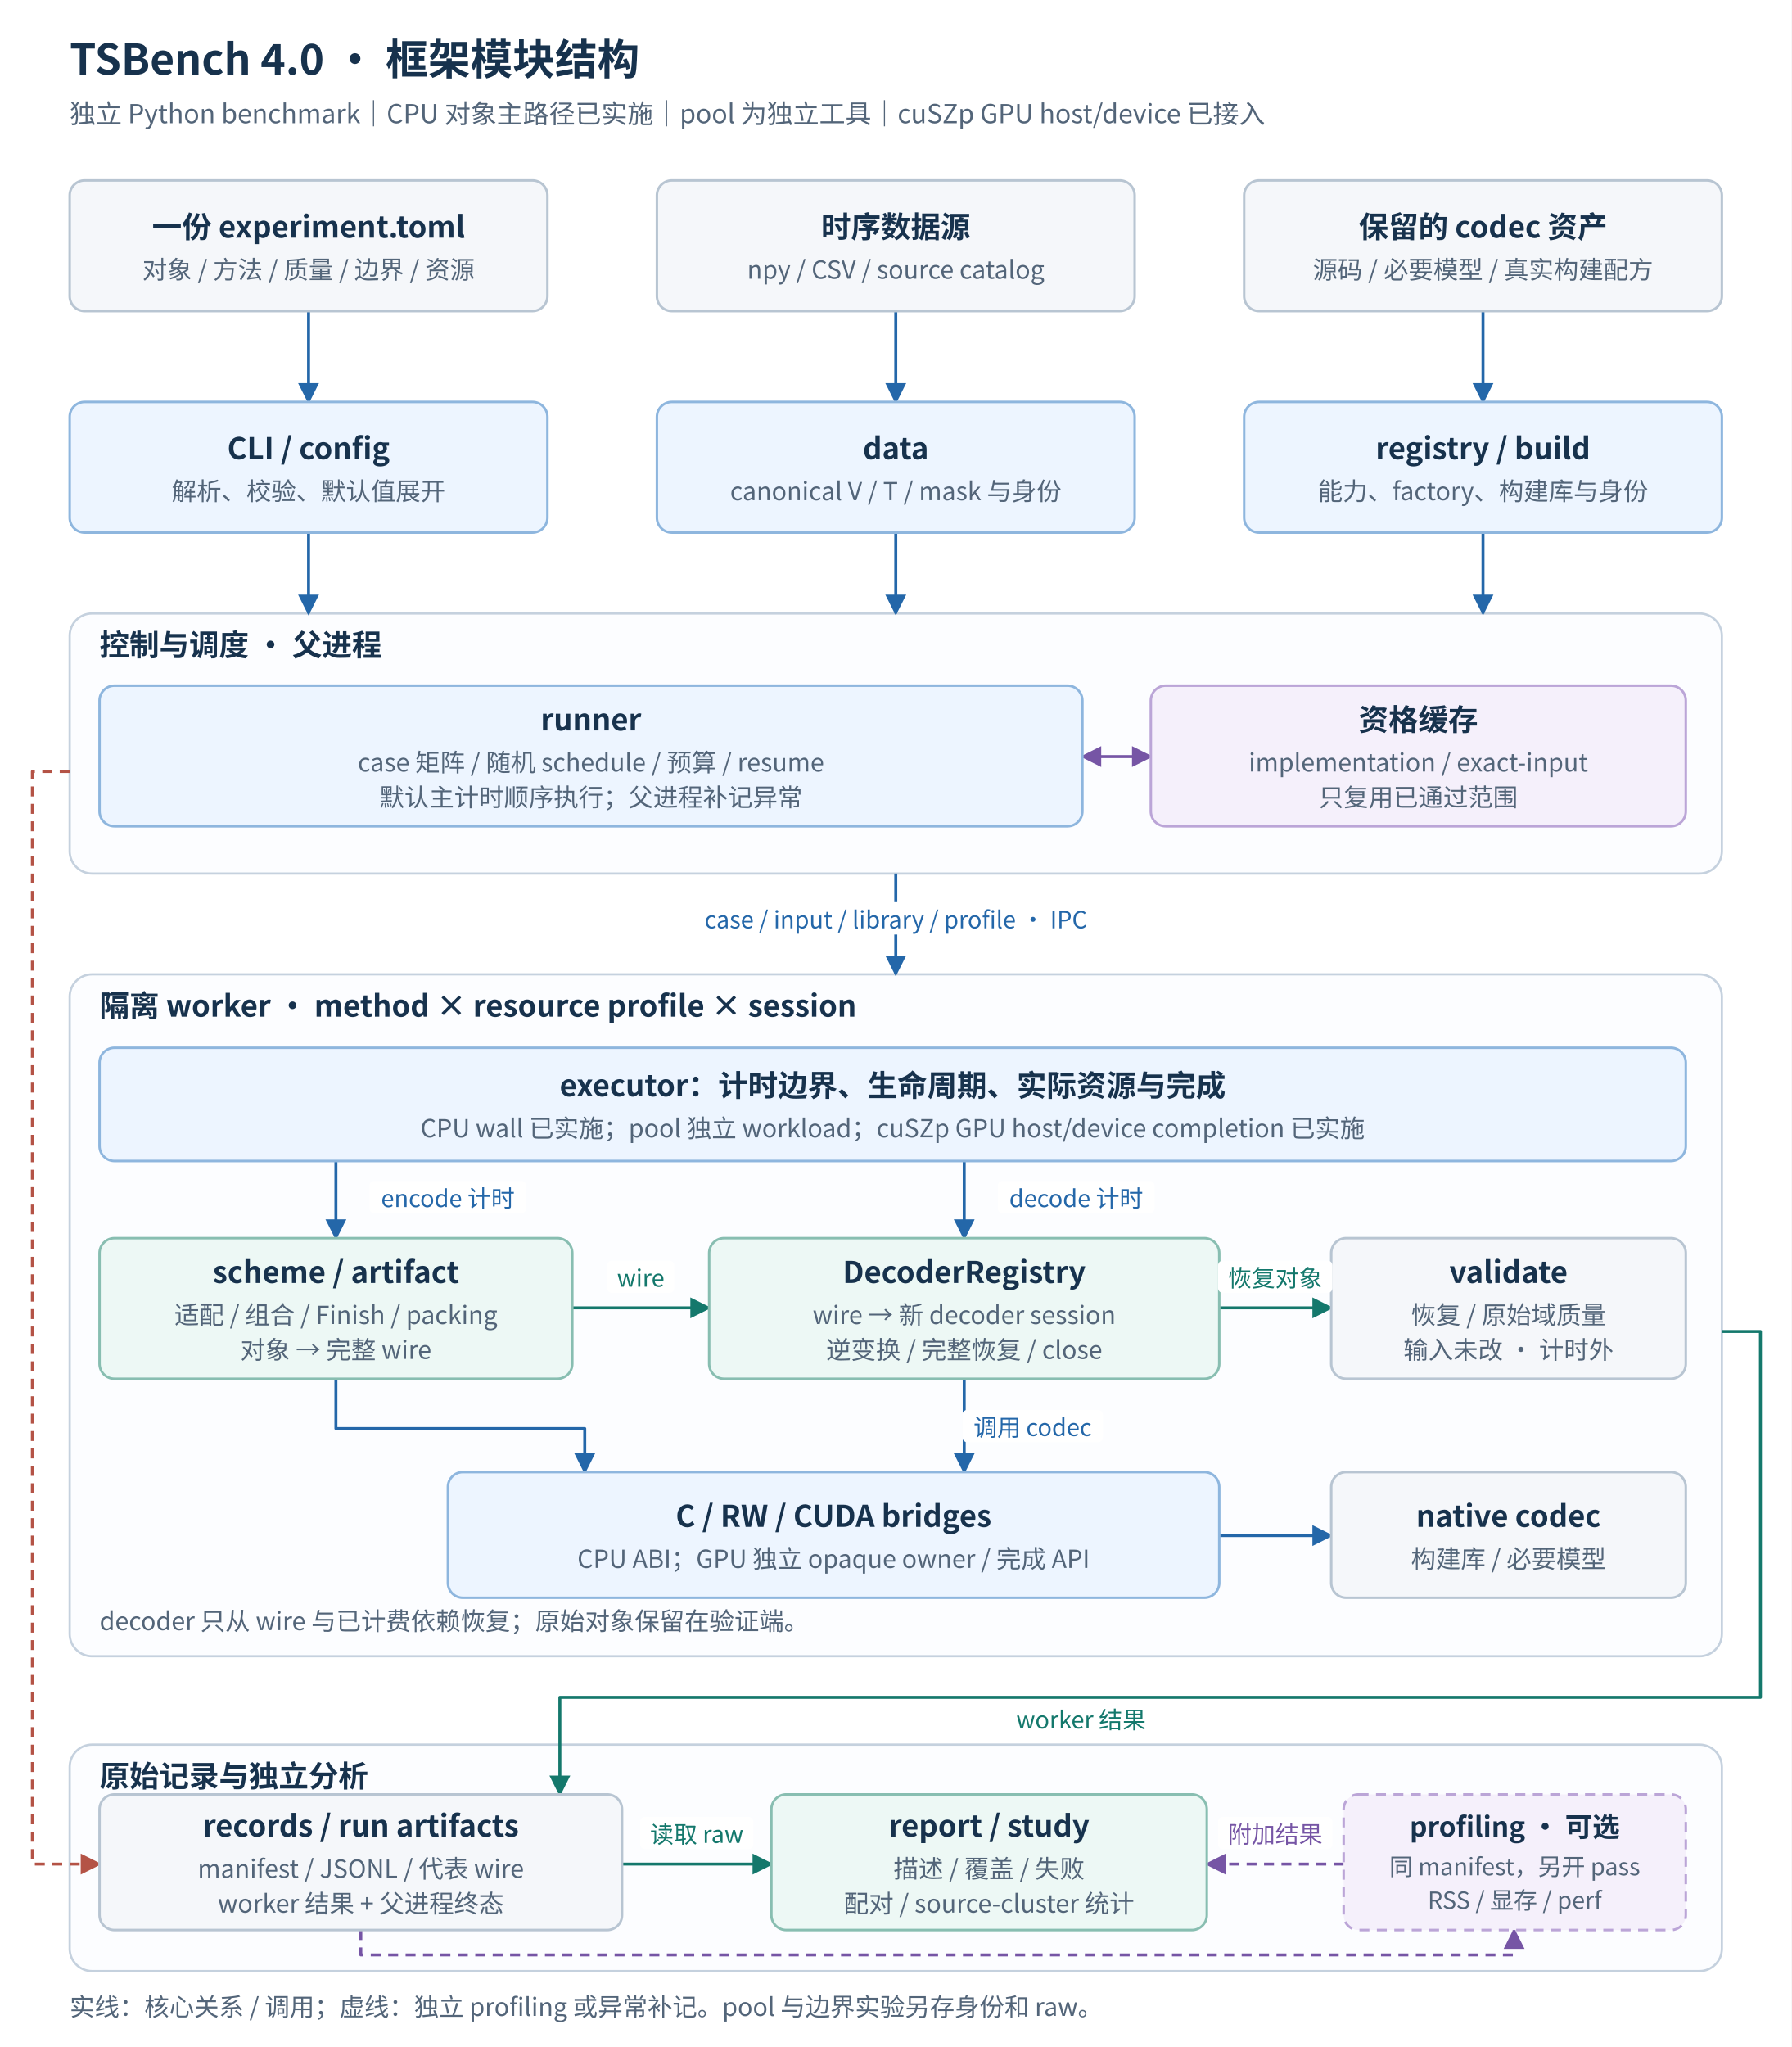
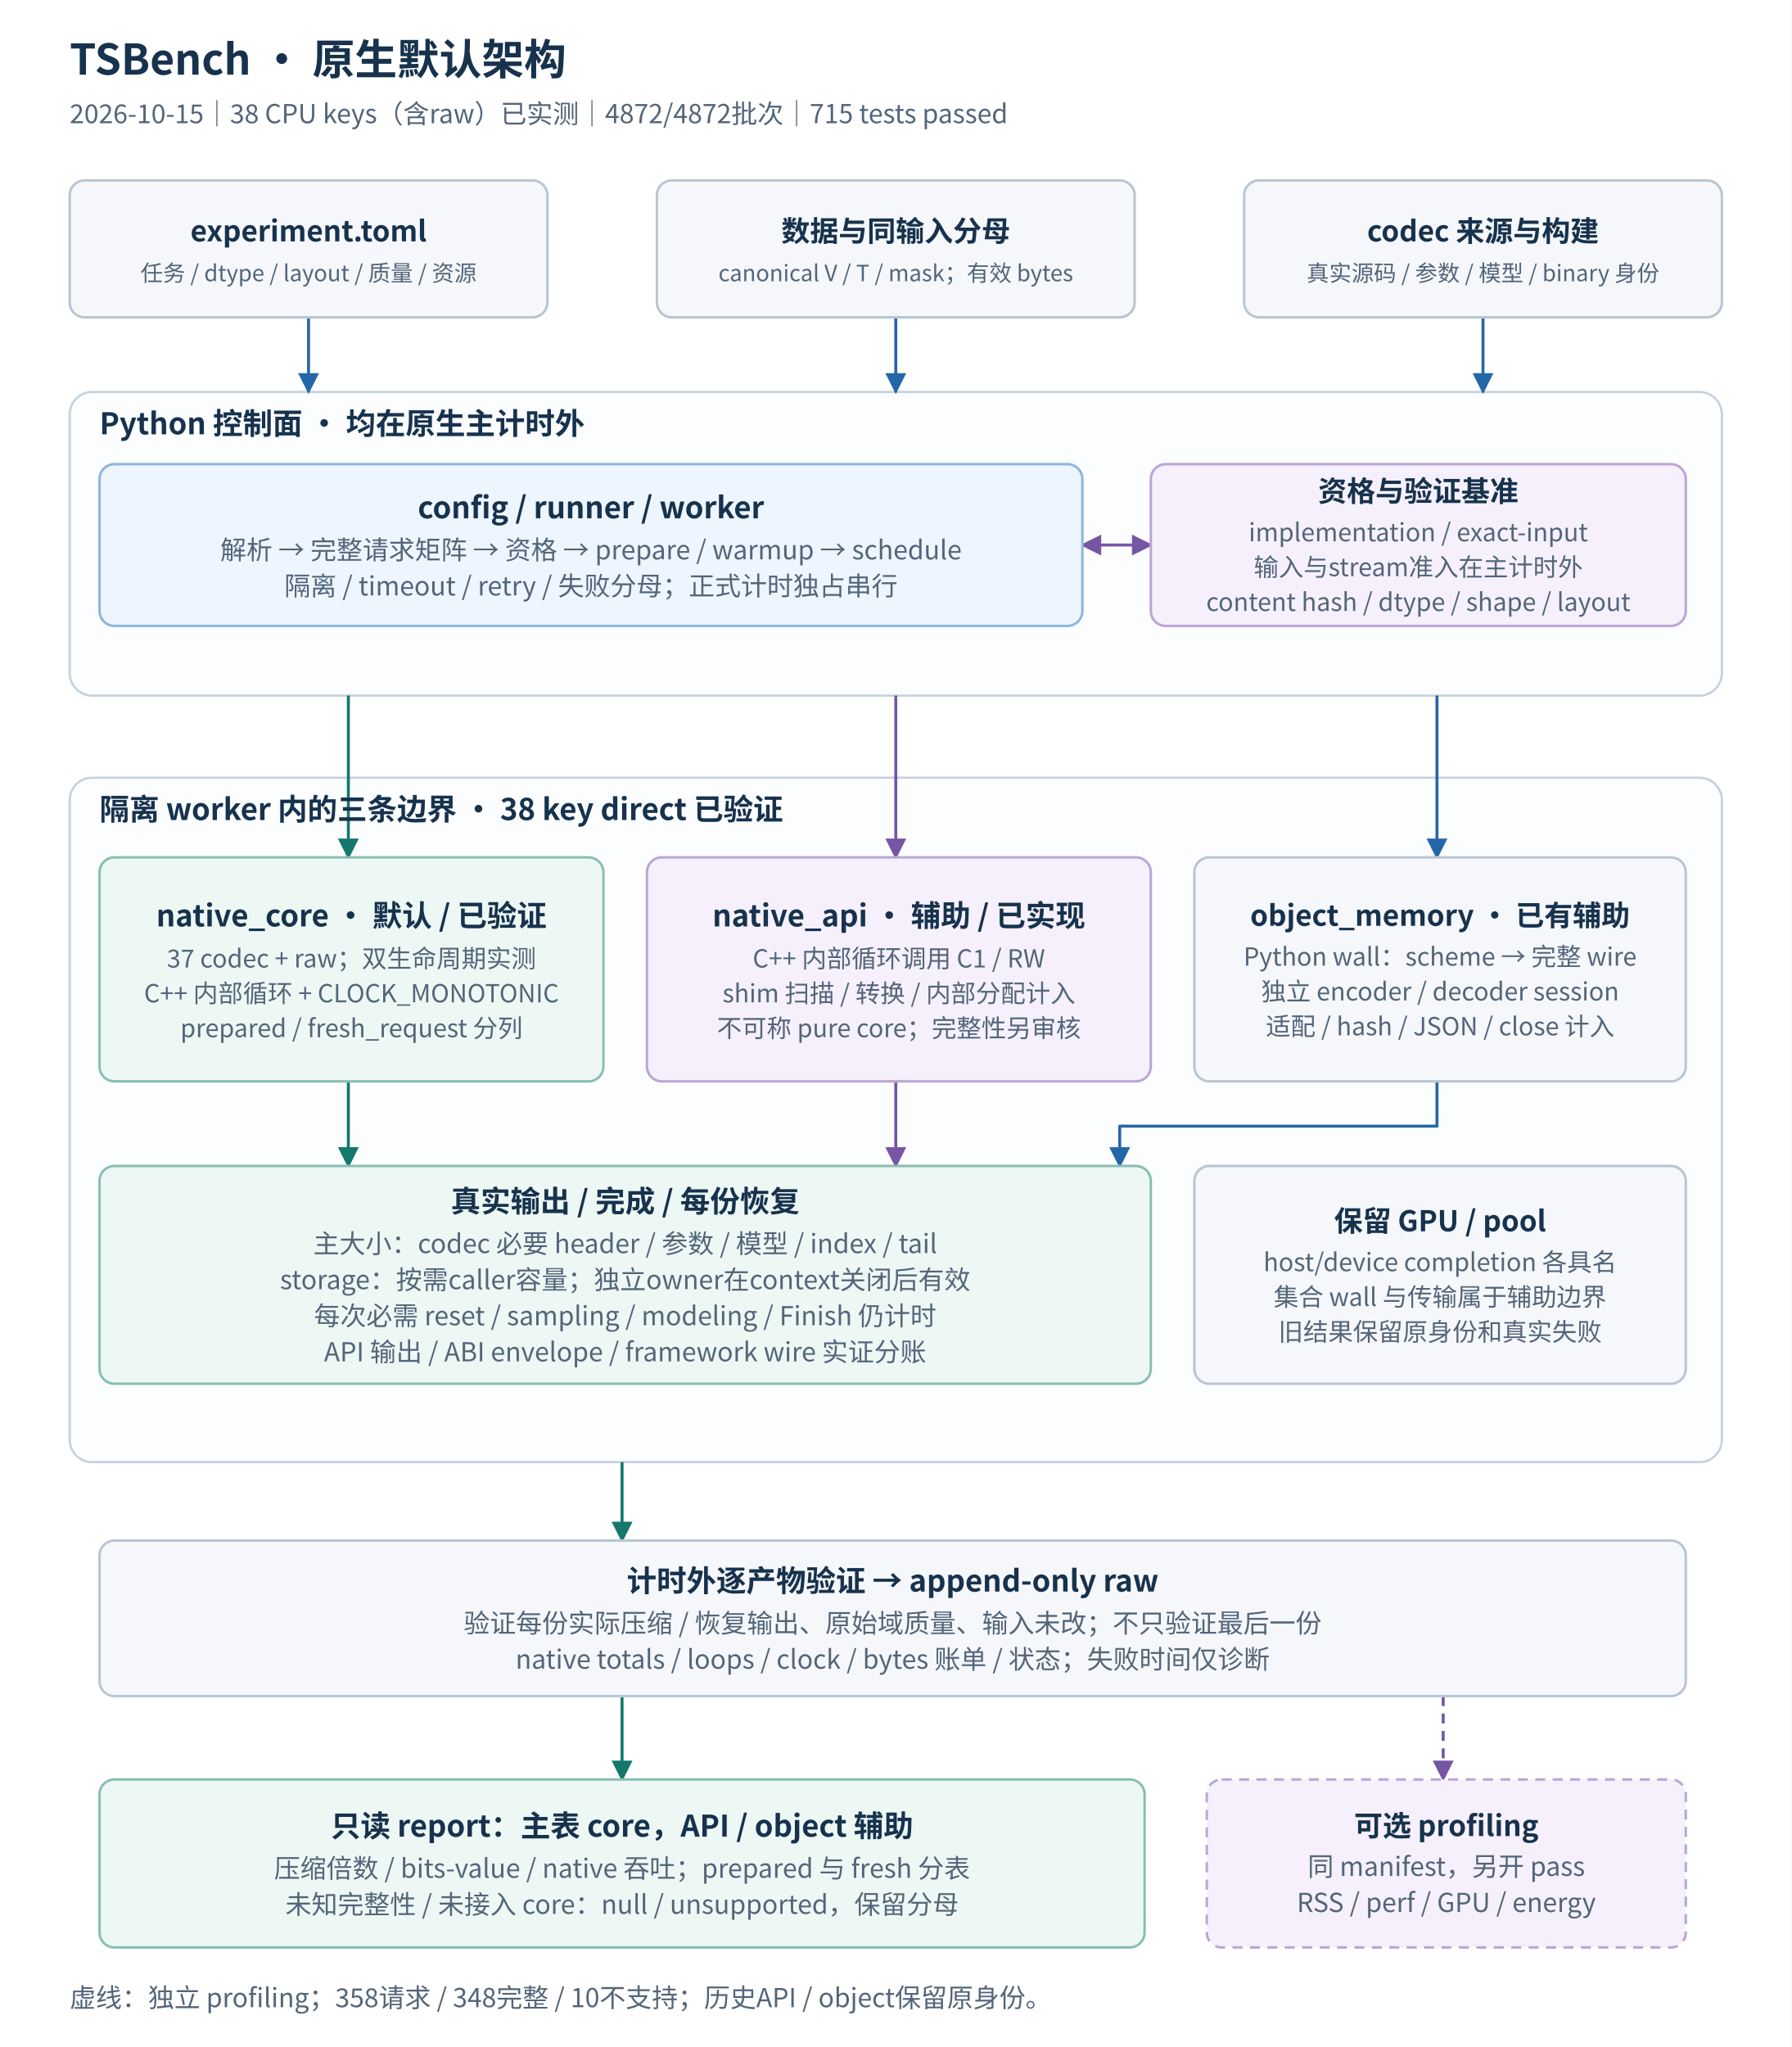
<svg xmlns="http://www.w3.org/2000/svg" width="1440" height="1645" viewBox="0 0 1440 1645" role="img">
  <defs>
    <marker id="arrow-64748b" viewBox="0 0 10 10" refX="9" refY="5" markerWidth="7" markerHeight="7" orient="auto-start-reverse">
      <path d="M 0 0 L 10 5 L 0 10 z" fill="#64748b" />
    </marker>
    <marker id="arrow-2467a9" viewBox="0 0 10 10" refX="9" refY="5" markerWidth="7" markerHeight="7" orient="auto-start-reverse">
      <path d="M 0 0 L 10 5 L 0 10 z" fill="#2467a9" />
    </marker>
    <marker id="arrow-14786c" viewBox="0 0 10 10" refX="9" refY="5" markerWidth="7" markerHeight="7" orient="auto-start-reverse">
      <path d="M 0 0 L 10 5 L 0 10 z" fill="#14786c" />
    </marker>
    <marker id="arrow-7655a5" viewBox="0 0 10 10" refX="9" refY="5" markerWidth="7" markerHeight="7" orient="auto-start-reverse">
      <path d="M 0 0 L 10 5 L 0 10 z" fill="#7655a5" />
    </marker>
    <marker id="arrow-b45346" viewBox="0 0 10 10" refX="9" refY="5" markerWidth="7" markerHeight="7" orient="auto-start-reverse">
      <path d="M 0 0 L 10 5 L 0 10 z" fill="#b45346" />
    </marker>
  </defs>
  <rect width="100%" height="100%" fill="#ffffff" />
  <g font-family="Noto Sans CJK SC, sans-serif">
-     <rect x="56" y="493" width="1328" height="209" rx="18" fill="#fcfdff" stroke="#c5d1de" stroke-width="1.8" />
-     <rect x="56" y="783" width="1328" height="548" rx="18" fill="#fcfdff" stroke="#c5d1de" stroke-width="1.8" />
-     <rect x="56" y="1402" width="1328" height="182" rx="18" fill="#fcfdff" stroke="#c5d1de" stroke-width="1.8" />
-     <path d="M 248 250 L 248 323" fill="none" stroke="#2467a9" stroke-width="2.4" stroke-linejoin="round" marker-end="url(#arrow-2467a9)" />
-     <path d="M 248 428 L 248 493" fill="none" stroke="#2467a9" stroke-width="2.4" stroke-linejoin="round" marker-end="url(#arrow-2467a9)" />
-     <path d="M 720 250 L 720 323" fill="none" stroke="#2467a9" stroke-width="2.4" stroke-linejoin="round" marker-end="url(#arrow-2467a9)" />
-     <path d="M 720 428 L 720 493" fill="none" stroke="#2467a9" stroke-width="2.4" stroke-linejoin="round" marker-end="url(#arrow-2467a9)" />
-     <path d="M 1192 250 L 1192 323" fill="none" stroke="#2467a9" stroke-width="2.4" stroke-linejoin="round" marker-end="url(#arrow-2467a9)" />
-     <path d="M 1192 428 L 1192 493" fill="none" stroke="#2467a9" stroke-width="2.4" stroke-linejoin="round" marker-end="url(#arrow-2467a9)" />
-     <path d="M 870 608 L 925 608" fill="none" stroke="#7655a5" stroke-width="2.4" stroke-linejoin="round" marker-end="url(#arrow-7655a5)" marker-start="url(#arrow-7655a5)" />
-     <path d="M 720 702 L 720 783" fill="none" stroke="#2467a9" stroke-width="2.4" stroke-linejoin="round" marker-end="url(#arrow-2467a9)" />
-     <path d="M 270 933 L 270 995" fill="none" stroke="#2467a9" stroke-width="2.4" stroke-linejoin="round" marker-end="url(#arrow-2467a9)" />
-     <path d="M 775 933 L 775 995" fill="none" stroke="#2467a9" stroke-width="2.4" stroke-linejoin="round" marker-end="url(#arrow-2467a9)" />
-     <path d="M 460 1051 L 570 1051" fill="none" stroke="#14786c" stroke-width="2.4" stroke-linejoin="round" marker-end="url(#arrow-14786c)" />
-     <path d="M 980 1051 L 1070 1051" fill="none" stroke="#14786c" stroke-width="2.4" stroke-linejoin="round" marker-end="url(#arrow-14786c)" />
-     <path d="M 270 1108 L 270 1148 L 470 1148 L 470 1183" fill="none" stroke="#2467a9" stroke-width="2.4" stroke-linejoin="round" marker-end="url(#arrow-2467a9)" />
-     <path d="M 775 1108 L 775 1183" fill="none" stroke="#2467a9" stroke-width="2.4" stroke-linejoin="round" marker-end="url(#arrow-2467a9)" />
-     <path d="M 980 1234 L 1070 1234" fill="none" stroke="#2467a9" stroke-width="2.4" stroke-linejoin="round" marker-end="url(#arrow-2467a9)" />
-     <path d="M 1384 1070 L 1415 1070 L 1415 1364 L 450 1364 L 450 1442" fill="none" stroke="#14786c" stroke-width="2.4" stroke-linejoin="round" marker-end="url(#arrow-14786c)" />
-     <path d="M 56 620 L 26 620 L 26 1498 L 80 1498" fill="none" stroke="#b45346" stroke-width="2.4" stroke-linejoin="round" marker-end="url(#arrow-b45346)" stroke-dasharray="8 6" />
-     <path d="M 500 1498 L 620 1498" fill="none" stroke="#14786c" stroke-width="2.4" stroke-linejoin="round" marker-end="url(#arrow-14786c)" />
-     <path d="M 290 1551 L 290 1571 L 1217 1571 L 1217 1551" fill="none" stroke="#7655a5" stroke-width="2.4" stroke-linejoin="round" marker-end="url(#arrow-7655a5)" stroke-dasharray="8 6" />
-     <path d="M 1080 1498 L 970 1498" fill="none" stroke="#7655a5" stroke-width="2.4" stroke-linejoin="round" marker-end="url(#arrow-7655a5)" stroke-dasharray="8 6" />
-     <rect x="56" y="145" width="384" height="105" rx="12" fill="#f5f7fa" stroke="#b8c5d2" stroke-width="2" />
-     <rect x="528" y="145" width="384" height="105" rx="12" fill="#f5f7fa" stroke="#b8c5d2" stroke-width="2" />
-     <rect x="1000" y="145" width="384" height="105" rx="12" fill="#f5f7fa" stroke="#b8c5d2" stroke-width="2" />
-     <rect x="56" y="323" width="384" height="105" rx="12" fill="#edf5ff" stroke="#8eb6de" stroke-width="2" />
-     <rect x="528" y="323" width="384" height="105" rx="12" fill="#edf5ff" stroke="#8eb6de" stroke-width="2" />
-     <rect x="1000" y="323" width="384" height="105" rx="12" fill="#edf5ff" stroke="#8eb6de" stroke-width="2" />
-     <rect x="80" y="551" width="790" height="113" rx="12" fill="#edf5ff" stroke="#8eb6de" stroke-width="2" />
-     <rect x="925" y="551" width="430" height="113" rx="12" fill="#f5f0fb" stroke="#bba5d7" stroke-width="2" />
-     <rect x="563.0" y="725" width="314.0" height="26" rx="4" fill="#ffffff" />
-     <rect x="80" y="842" width="1275" height="91" rx="12" fill="#edf5ff" stroke="#8eb6de" stroke-width="2" />
-     <rect x="80" y="995" width="380" height="113" rx="12" fill="#edf8f5" stroke="#88beb1" stroke-width="2" />
-     <rect x="570" y="995" width="410" height="113" rx="12" fill="#edf8f5" stroke="#88beb1" stroke-width="2" />
-     <rect x="1070" y="995" width="285" height="113" rx="12" fill="#f5f7fa" stroke="#b8c5d2" stroke-width="2" />
-     <rect x="297.0" y="949" width="126.0" height="26" rx="4" fill="#ffffff" />
-     <rect x="802.0" y="949" width="126.0" height="26" rx="4" fill="#ffffff" />
-     <rect x="488.0" y="1013" width="54.0" height="26" rx="4" fill="#ffffff" />
-     <rect x="979.0" y="1013" width="92.0" height="26" rx="4" fill="#ffffff" />
-     <rect x="360" y="1183" width="620" height="101" rx="12" fill="#edf5ff" stroke="#8eb6de" stroke-width="2" />
-     <rect x="1070" y="1183" width="285" height="101" rx="12" fill="#f5f7fa" stroke="#b8c5d2" stroke-width="2" />
-     <rect x="773.5" y="1133" width="113.0" height="26" rx="4" fill="#ffffff" />
-     <rect x="809.0" y="1368" width="120.0" height="26" rx="4" fill="#ffffff" />
-     <rect x="80" y="1442" width="420" height="109" rx="12" fill="#f5f7fa" stroke="#b8c5d2" stroke-width="2" />
-     <rect x="620" y="1442" width="350" height="109" rx="12" fill="#edf8f5" stroke="#88beb1" stroke-width="2" />
-     <rect x="1080" y="1442" width="275" height="109" rx="12" fill="#f5f0fb" stroke="#bba5d7" stroke-width="2" stroke-dasharray="8 6" />
-     <rect x="514.5" y="1460" width="91.0" height="26" rx="4" fill="#ffffff" />
-     <rect x="979.0" y="1460" width="92.0" height="26" rx="4" fill="#ffffff" />
-     <text x="56" y="60" font-size="34" fill="#17324d" text-anchor="start" font-weight="600">TSBench 4.0 · 框架模块结构</text>
-     <text x="56" y="99" font-size="21" fill="#536579" text-anchor="start" font-weight="400">独立 Python benchmark｜CPU 对象主路径已实施｜pool 为独立工具｜cuSZp GPU host/device 已接入</text>
-     <text x="248.0" y="191.0" font-size="24" fill="#17324d" text-anchor="middle" font-weight="600">一份 experiment.toml</text>
-     <text x="248.0" y="224.0" font-size="20" fill="#536579" text-anchor="middle" font-weight="400">对象 / 方法 / 质量 / 边界 / 资源</text>
-     <text x="720.0" y="191.0" font-size="24" fill="#17324d" text-anchor="middle" font-weight="600">时序数据源</text>
-     <text x="720.0" y="224.0" font-size="20" fill="#536579" text-anchor="middle" font-weight="400">npy / CSV / source catalog</text>
-     <text x="1192.0" y="191.0" font-size="24" fill="#17324d" text-anchor="middle" font-weight="600">保留的 codec 资产</text>
-     <text x="1192.0" y="224.0" font-size="20" fill="#536579" text-anchor="middle" font-weight="400">源码 / 必要模型 / 真实构建配方</text>
-     <text x="248.0" y="369.0" font-size="24" fill="#17324d" text-anchor="middle" font-weight="600">CLI / config</text>
-     <text x="248.0" y="402.0" font-size="20" fill="#536579" text-anchor="middle" font-weight="400">解析、校验、默认值展开</text>
-     <text x="720.0" y="369.0" font-size="24" fill="#17324d" text-anchor="middle" font-weight="600">data</text>
-     <text x="720.0" y="402.0" font-size="20" fill="#536579" text-anchor="middle" font-weight="400">canonical V / T / mask 与身份</text>
-     <text x="1192.0" y="369.0" font-size="24" fill="#17324d" text-anchor="middle" font-weight="600">registry / build</text>
-     <text x="1192.0" y="402.0" font-size="20" fill="#536579" text-anchor="middle" font-weight="400">能力、factory、构建库与身份</text>
-     <text x="80" y="527" font-size="24" fill="#17324d" text-anchor="start" font-weight="600">控制与调度 · 父进程</text>
-     <text x="475.0" y="587.0" font-size="24" fill="#17324d" text-anchor="middle" font-weight="600">runner</text>
-     <text x="475.0" y="620.0" font-size="20" fill="#536579" text-anchor="middle" font-weight="400">case 矩阵 / 随机 schedule / 预算 / resume</text>
-     <text x="475.0" y="648.0" font-size="20" fill="#536579" text-anchor="middle" font-weight="400">默认主计时顺序执行；父进程补记异常</text>
-     <text x="1140.0" y="587.0" font-size="24" fill="#17324d" text-anchor="middle" font-weight="600">资格缓存</text>
-     <text x="1140.0" y="620.0" font-size="20" fill="#536579" text-anchor="middle" font-weight="400">implementation / exact-input</text>
-     <text x="1140.0" y="648.0" font-size="20" fill="#536579" text-anchor="middle" font-weight="400">只复用已通过范围</text>
-     <text x="720" y="746" font-size="19" fill="#2467a9" text-anchor="middle" font-weight="400">case / input / library / profile · IPC</text>
-     <text x="80" y="817" font-size="24" fill="#17324d" text-anchor="start" font-weight="600">隔离 worker · method × resource profile × session</text>
-     <text x="717.5" y="881.0" font-size="24" fill="#17324d" text-anchor="middle" font-weight="600">executor：计时边界、生命周期、实际资源与完成</text>
-     <text x="717.5" y="914.0" font-size="20" fill="#536579" text-anchor="middle" font-weight="400">CPU wall 已实施；pool 独立 workload；cuSZp GPU host/device completion 已实施</text>
-     <text x="270.0" y="1031.0" font-size="24" fill="#17324d" text-anchor="middle" font-weight="600">scheme / artifact</text>
-     <text x="270.0" y="1064.0" font-size="20" fill="#536579" text-anchor="middle" font-weight="400">适配 / 组合 / Finish / packing</text>
-     <text x="270.0" y="1092.0" font-size="20" fill="#536579" text-anchor="middle" font-weight="400">对象 → 完整 wire</text>
-     <text x="775.0" y="1031.0" font-size="24" fill="#17324d" text-anchor="middle" font-weight="600">DecoderRegistry</text>
-     <text x="775.0" y="1064.0" font-size="20" fill="#536579" text-anchor="middle" font-weight="400">wire → 新 decoder session</text>
-     <text x="775.0" y="1092.0" font-size="20" fill="#536579" text-anchor="middle" font-weight="400">逆变换 / 完整恢复 / close</text>
-     <text x="1212.5" y="1031.0" font-size="24" fill="#17324d" text-anchor="middle" font-weight="600">validate</text>
-     <text x="1212.5" y="1064.0" font-size="20" fill="#536579" text-anchor="middle" font-weight="400">恢复 / 原始域质量</text>
-     <text x="1212.5" y="1092.0" font-size="20" fill="#536579" text-anchor="middle" font-weight="400">输入未改 · 计时外</text>
-     <text x="360" y="970" font-size="19" fill="#2467a9" text-anchor="middle" font-weight="400">encode 计时</text>
-     <text x="865" y="970" font-size="19" fill="#2467a9" text-anchor="middle" font-weight="400">decode 计时</text>
-     <text x="515" y="1034" font-size="19" fill="#14786c" text-anchor="middle" font-weight="400">wire</text>
-     <text x="1025" y="1034" font-size="19" fill="#14786c" text-anchor="middle" font-weight="400">恢复对象</text>
-     <text x="670.0" y="1227.0" font-size="24" fill="#17324d" text-anchor="middle" font-weight="600">C / RW / CUDA bridges</text>
-     <text x="670.0" y="1260.0" font-size="20" fill="#536579" text-anchor="middle" font-weight="400">CPU ABI；GPU 独立 opaque owner / 完成 API</text>
-     <text x="1212.5" y="1227.0" font-size="24" fill="#17324d" text-anchor="middle" font-weight="600">native codec</text>
-     <text x="1212.5" y="1260.0" font-size="20" fill="#536579" text-anchor="middle" font-weight="400">构建库 / 必要模型</text>
-     <text x="830" y="1154" font-size="19" fill="#2467a9" text-anchor="middle" font-weight="400">调用 codec</text>
-     <text x="80" y="1310" font-size="20" fill="#536579" text-anchor="start" font-weight="400">decoder 只从 wire 与已计费依赖恢复；原始对象保留在验证端。</text>
-     <text x="869" y="1389" font-size="19" fill="#14786c" text-anchor="middle" font-weight="400">worker 结果</text>
-     <text x="80" y="1436" font-size="24" fill="#17324d" text-anchor="start" font-weight="600">原始记录与独立分析</text>
-     <text x="290.0" y="1476.0" font-size="24" fill="#17324d" text-anchor="middle" font-weight="600">records / run artifacts</text>
-     <text x="290.0" y="1509.0" font-size="20" fill="#536579" text-anchor="middle" font-weight="400">manifest / JSONL / 代表 wire</text>
-     <text x="290.0" y="1537.0" font-size="20" fill="#536579" text-anchor="middle" font-weight="400">worker 结果 + 父进程终态</text>
-     <text x="795.0" y="1476.0" font-size="24" fill="#17324d" text-anchor="middle" font-weight="600">report / study</text>
-     <text x="795.0" y="1509.0" font-size="20" fill="#536579" text-anchor="middle" font-weight="400">描述 / 覆盖 / 失败</text>
-     <text x="795.0" y="1537.0" font-size="20" fill="#536579" text-anchor="middle" font-weight="400">配对 / source-cluster 统计</text>
-     <text x="1217.5" y="1476.0" font-size="22" fill="#17324d" text-anchor="middle" font-weight="600">profiling · 可选</text>
-     <text x="1217.5" y="1507.0" font-size="19" fill="#536579" text-anchor="middle" font-weight="400">同 manifest，另开 pass</text>
-     <text x="1217.5" y="1534.0" font-size="19" fill="#536579" text-anchor="middle" font-weight="400">RSS / 显存 / perf</text>
-     <text x="560" y="1481" font-size="19" fill="#14786c" text-anchor="middle" font-weight="400">读取 raw</text>
-     <text x="1025" y="1481" font-size="19" fill="#7655a5" text-anchor="middle" font-weight="400">附加结果</text>
-     <text x="56" y="1620" font-size="20" fill="#536579" text-anchor="start" font-weight="400">实线：核心关系 / 调用；虚线：独立 profiling 或异常补记。pool 与边界实验另存身份和 raw。</text>
+     <rect x="56" y="315" width="1328" height="244" rx="18" fill="#fcfdff" stroke="#c5d1de" stroke-width="1.8" />
+     <rect x="56" y="625" width="1328" height="550" rx="18" fill="#fcfdff" stroke="#c5d1de" stroke-width="1.8" />
+     <path d="M 248 255 L 248 315" fill="none" stroke="#2467a9" stroke-width="2.4" stroke-linejoin="round" marker-end="url(#arrow-2467a9)" />
+     <path d="M 720 255 L 720 315" fill="none" stroke="#2467a9" stroke-width="2.4" stroke-linejoin="round" marker-end="url(#arrow-2467a9)" />
+     <path d="M 1192 255 L 1192 315" fill="none" stroke="#2467a9" stroke-width="2.4" stroke-linejoin="round" marker-end="url(#arrow-2467a9)" />
+     <path d="M 870 438 L 925 438" fill="none" stroke="#7655a5" stroke-width="2.4" stroke-linejoin="round" marker-end="url(#arrow-7655a5)" marker-start="url(#arrow-7655a5)" />
+     <path d="M 280 559 L 280 689" fill="none" stroke="#14786c" stroke-width="2.4" stroke-linejoin="round" marker-end="url(#arrow-14786c)" />
+     <path d="M 720 559 L 720 689" fill="none" stroke="#7655a5" stroke-width="2.4" stroke-linejoin="round" marker-end="url(#arrow-7655a5)" />
+     <path d="M 1155 559 L 1155 689" fill="none" stroke="#2467a9" stroke-width="2.4" stroke-linejoin="round" marker-end="url(#arrow-2467a9)" />
+     <path d="M 280 869 L 280 937" fill="none" stroke="#14786c" stroke-width="2.4" stroke-linejoin="round" marker-end="url(#arrow-14786c)" />
+     <path d="M 720 869 L 720 937" fill="none" stroke="#7655a5" stroke-width="2.4" stroke-linejoin="round" marker-end="url(#arrow-7655a5)" />
+     <path d="M 1155 869 L 1155 905 L 900 905 L 900 937" fill="none" stroke="#2467a9" stroke-width="2.4" stroke-linejoin="round" marker-end="url(#arrow-2467a9)" />
+     <path d="M 500 1175 L 500 1238" fill="none" stroke="#14786c" stroke-width="2.4" stroke-linejoin="round" marker-end="url(#arrow-14786c)" />
+     <path d="M 500 1363 L 500 1430" fill="none" stroke="#14786c" stroke-width="2.4" stroke-linejoin="round" marker-end="url(#arrow-14786c)" />
+     <path d="M 1160 1363 L 1160 1430" fill="none" stroke="#7655a5" stroke-width="2.4" stroke-linejoin="round" marker-end="url(#arrow-7655a5)" stroke-dasharray="8 6" />
+     <rect x="56" y="145" width="384" height="110" rx="12" fill="#f5f7fa" stroke="#b8c5d2" stroke-width="2" />
+     <rect x="528" y="145" width="384" height="110" rx="12" fill="#f5f7fa" stroke="#b8c5d2" stroke-width="2" />
+     <rect x="1000" y="145" width="384" height="110" rx="12" fill="#f5f7fa" stroke="#b8c5d2" stroke-width="2" />
+     <rect x="80" y="373" width="790" height="130" rx="12" fill="#edf5ff" stroke="#8eb6de" stroke-width="2" />
+     <rect x="925" y="373" width="430" height="130" rx="12" fill="#f5f0fb" stroke="#bba5d7" stroke-width="2" />
+     <rect x="80" y="689" width="405" height="180" rx="12" fill="#edf8f5" stroke="#88beb1" stroke-width="2" />
+     <rect x="520" y="689" width="405" height="180" rx="12" fill="#f5f0fb" stroke="#bba5d7" stroke-width="2" />
+     <rect x="960" y="689" width="395" height="180" rx="12" fill="#f5f7fa" stroke="#b8c5d2" stroke-width="2" />
+     <rect x="80" y="937" width="845" height="175" rx="12" fill="#edf8f5" stroke="#88beb1" stroke-width="2" />
+     <rect x="960" y="937" width="395" height="175" rx="12" fill="#f5f7fa" stroke="#b8c5d2" stroke-width="2" />
+     <rect x="80" y="1238" width="1275" height="125" rx="12" fill="#f5f7fa" stroke="#b8c5d2" stroke-width="2" />
+     <rect x="80" y="1430" width="840" height="135" rx="12" fill="#edf8f5" stroke="#88beb1" stroke-width="2" />
+     <rect x="970" y="1430" width="385" height="135" rx="12" fill="#f5f0fb" stroke="#bba5d7" stroke-width="2" stroke-dasharray="8 6" />
+     <text x="56" y="60" font-size="34" fill="#17324d" text-anchor="start" font-weight="600">TSBench · 原生默认架构</text>
+     <text x="56" y="99" font-size="21" fill="#536579" text-anchor="start" font-weight="400">2026-10-15｜38 CPU keys（含raw）已实测｜4872/4872批次｜715 tests passed</text>
+     <text x="248.0" y="194.0" font-size="23" fill="#17324d" text-anchor="middle" font-weight="600">experiment.toml</text>
+     <text x="248.0" y="226.0" font-size="18" fill="#536579" text-anchor="middle" font-weight="400">任务 / dtype / layout / 质量 / 资源</text>
+     <text x="720.0" y="194.0" font-size="23" fill="#17324d" text-anchor="middle" font-weight="600">数据与同输入分母</text>
+     <text x="720.0" y="226.0" font-size="18" fill="#536579" text-anchor="middle" font-weight="400">canonical V / T / mask；有效 bytes</text>
+     <text x="1192.0" y="194.0" font-size="23" fill="#17324d" text-anchor="middle" font-weight="600">codec 来源与构建</text>
+     <text x="1192.0" y="226.0" font-size="18" fill="#536579" text-anchor="middle" font-weight="400">真实源码 / 参数 / 模型 / binary 身份</text>
+     <text x="80" y="349" font-size="24" fill="#17324d" text-anchor="start" font-weight="600">Python 控制面 · 均在原生主计时外</text>
+     <text x="475.0" y="416.5" font-size="24" fill="#17324d" text-anchor="middle" font-weight="600">config / runner / worker</text>
+     <text x="475.0" y="449.5" font-size="21" fill="#536579" text-anchor="middle" font-weight="400">解析 → 完整请求矩阵 → 资格 → prepare / warmup → schedule</text>
+     <text x="475.0" y="478.5" font-size="21" fill="#536579" text-anchor="middle" font-weight="400">隔离 / timeout / retry / 失败分母；正式计时独占串行</text>
+     <text x="1140.0" y="403.0" font-size="23" fill="#17324d" text-anchor="middle" font-weight="600">资格与验证基准</text>
+     <text x="1140.0" y="435.0" font-size="20" fill="#536579" text-anchor="middle" font-weight="400">implementation / exact-input</text>
+     <text x="1140.0" y="463.0" font-size="20" fill="#536579" text-anchor="middle" font-weight="400">输入与stream准入在主计时外</text>
+     <text x="1140.0" y="491.0" font-size="20" fill="#536579" text-anchor="middle" font-weight="400">content hash / dtype / shape / layout</text>
+     <text x="80" y="659" font-size="24" fill="#17324d" text-anchor="start" font-weight="600">隔离 worker 内的三条边界 · 38 key direct 已验证</text>
+     <text x="282.5" y="744.5" font-size="24" fill="#17324d" text-anchor="middle" font-weight="600">native_core · 默认 / 已验证</text>
+     <text x="282.5" y="777.5" font-size="20" fill="#536579" text-anchor="middle" font-weight="400">37 codec + raw；双生命周期实测</text>
+     <text x="282.5" y="805.5" font-size="20" fill="#536579" text-anchor="middle" font-weight="400">C++ 内部循环 + CLOCK_MONOTONIC</text>
+     <text x="282.5" y="833.5" font-size="20" fill="#536579" text-anchor="middle" font-weight="400">prepared / fresh_request 分列</text>
+     <text x="722.5" y="744.5" font-size="24" fill="#17324d" text-anchor="middle" font-weight="600">native_api · 辅助 / 已实现</text>
+     <text x="722.5" y="777.5" font-size="20" fill="#536579" text-anchor="middle" font-weight="400">C++ 内部循环调用 C1 / RW</text>
+     <text x="722.5" y="805.5" font-size="20" fill="#536579" text-anchor="middle" font-weight="400">shim 扫描 / 转换 / 内部分配计入</text>
+     <text x="722.5" y="833.5" font-size="20" fill="#536579" text-anchor="middle" font-weight="400">不可称 pure core；完整性另审核</text>
+     <text x="1157.5" y="744.0" font-size="23" fill="#17324d" text-anchor="middle" font-weight="600">object_memory · 已有辅助</text>
+     <text x="1157.5" y="776.0" font-size="20" fill="#536579" text-anchor="middle" font-weight="400">Python wall：scheme → 完整 wire</text>
+     <text x="1157.5" y="804.0" font-size="20" fill="#536579" text-anchor="middle" font-weight="400">独立 encoder / decoder session</text>
+     <text x="1157.5" y="832.0" font-size="20" fill="#536579" text-anchor="middle" font-weight="400">适配 / hash / JSON / close 计入</text>
+     <text x="502.5" y="974.0" font-size="24" fill="#17324d" text-anchor="middle" font-weight="600">真实输出 / 完成 / 每份恢复</text>
+     <text x="502.5" y="1007.0" font-size="21" fill="#536579" text-anchor="middle" font-weight="400">主大小：codec 必要 header / 参数 / 模型 / index / tail</text>
+     <text x="502.5" y="1036.0" font-size="21" fill="#536579" text-anchor="middle" font-weight="400">storage：按需caller容量；独立owner在context关闭后有效</text>
+     <text x="502.5" y="1065.0" font-size="21" fill="#536579" text-anchor="middle" font-weight="400">每次必需 reset / sampling / modeling / Finish 仍计时</text>
+     <text x="502.5" y="1094.0" font-size="21" fill="#536579" text-anchor="middle" font-weight="400">API 输出 / ABI envelope / framework wire 实证分账</text>
+     <text x="1157.5" y="989.5" font-size="23" fill="#17324d" text-anchor="middle" font-weight="600">保留 GPU / pool</text>
+     <text x="1157.5" y="1021.5" font-size="20" fill="#536579" text-anchor="middle" font-weight="400">host/device completion 各具名</text>
+     <text x="1157.5" y="1049.5" font-size="20" fill="#536579" text-anchor="middle" font-weight="400">集合 wall 与传输属于辅助边界</text>
+     <text x="1157.5" y="1077.5" font-size="20" fill="#536579" text-anchor="middle" font-weight="400">旧结果保留原身份和真实失败</text>
+     <text x="717.5" y="1279.0" font-size="24" fill="#17324d" text-anchor="middle" font-weight="600">计时外逐产物验证 → append-only raw</text>
+     <text x="717.5" y="1312.0" font-size="21" fill="#536579" text-anchor="middle" font-weight="400">验证每份实际压缩 / 恢复输出、原始域质量、输入未改；不只验证最后一份</text>
+     <text x="717.5" y="1341.0" font-size="21" fill="#536579" text-anchor="middle" font-weight="400">native totals / loops / clock / bytes 账单 / 状态；失败时间仅诊断</text>
+     <text x="500.0" y="1476.0" font-size="24" fill="#17324d" text-anchor="middle" font-weight="600">只读 report：主表 core，API / object 辅助</text>
+     <text x="500.0" y="1509.0" font-size="21" fill="#536579" text-anchor="middle" font-weight="400">压缩倍数 / bits-value / native 吞吐；prepared 与 fresh 分表</text>
+     <text x="500.0" y="1538.0" font-size="21" fill="#536579" text-anchor="middle" font-weight="400">未知完整性 / 未接入 core：null / unsupported，保留分母</text>
+     <text x="1162.5" y="1475.5" font-size="23" fill="#17324d" text-anchor="middle" font-weight="600">可选 profiling</text>
+     <text x="1162.5" y="1507.5" font-size="21" fill="#536579" text-anchor="middle" font-weight="400">同 manifest，另开 pass</text>
+     <text x="1162.5" y="1536.5" font-size="21" fill="#536579" text-anchor="middle" font-weight="400">RSS / perf / GPU / energy</text>
+     <text x="56" y="1613" font-size="21" fill="#536579" text-anchor="start" font-weight="400">虚线：独立 profiling；358请求 / 348完整 / 10不支持；历史API / object保留原身份。</text>
  </g>
</svg>
